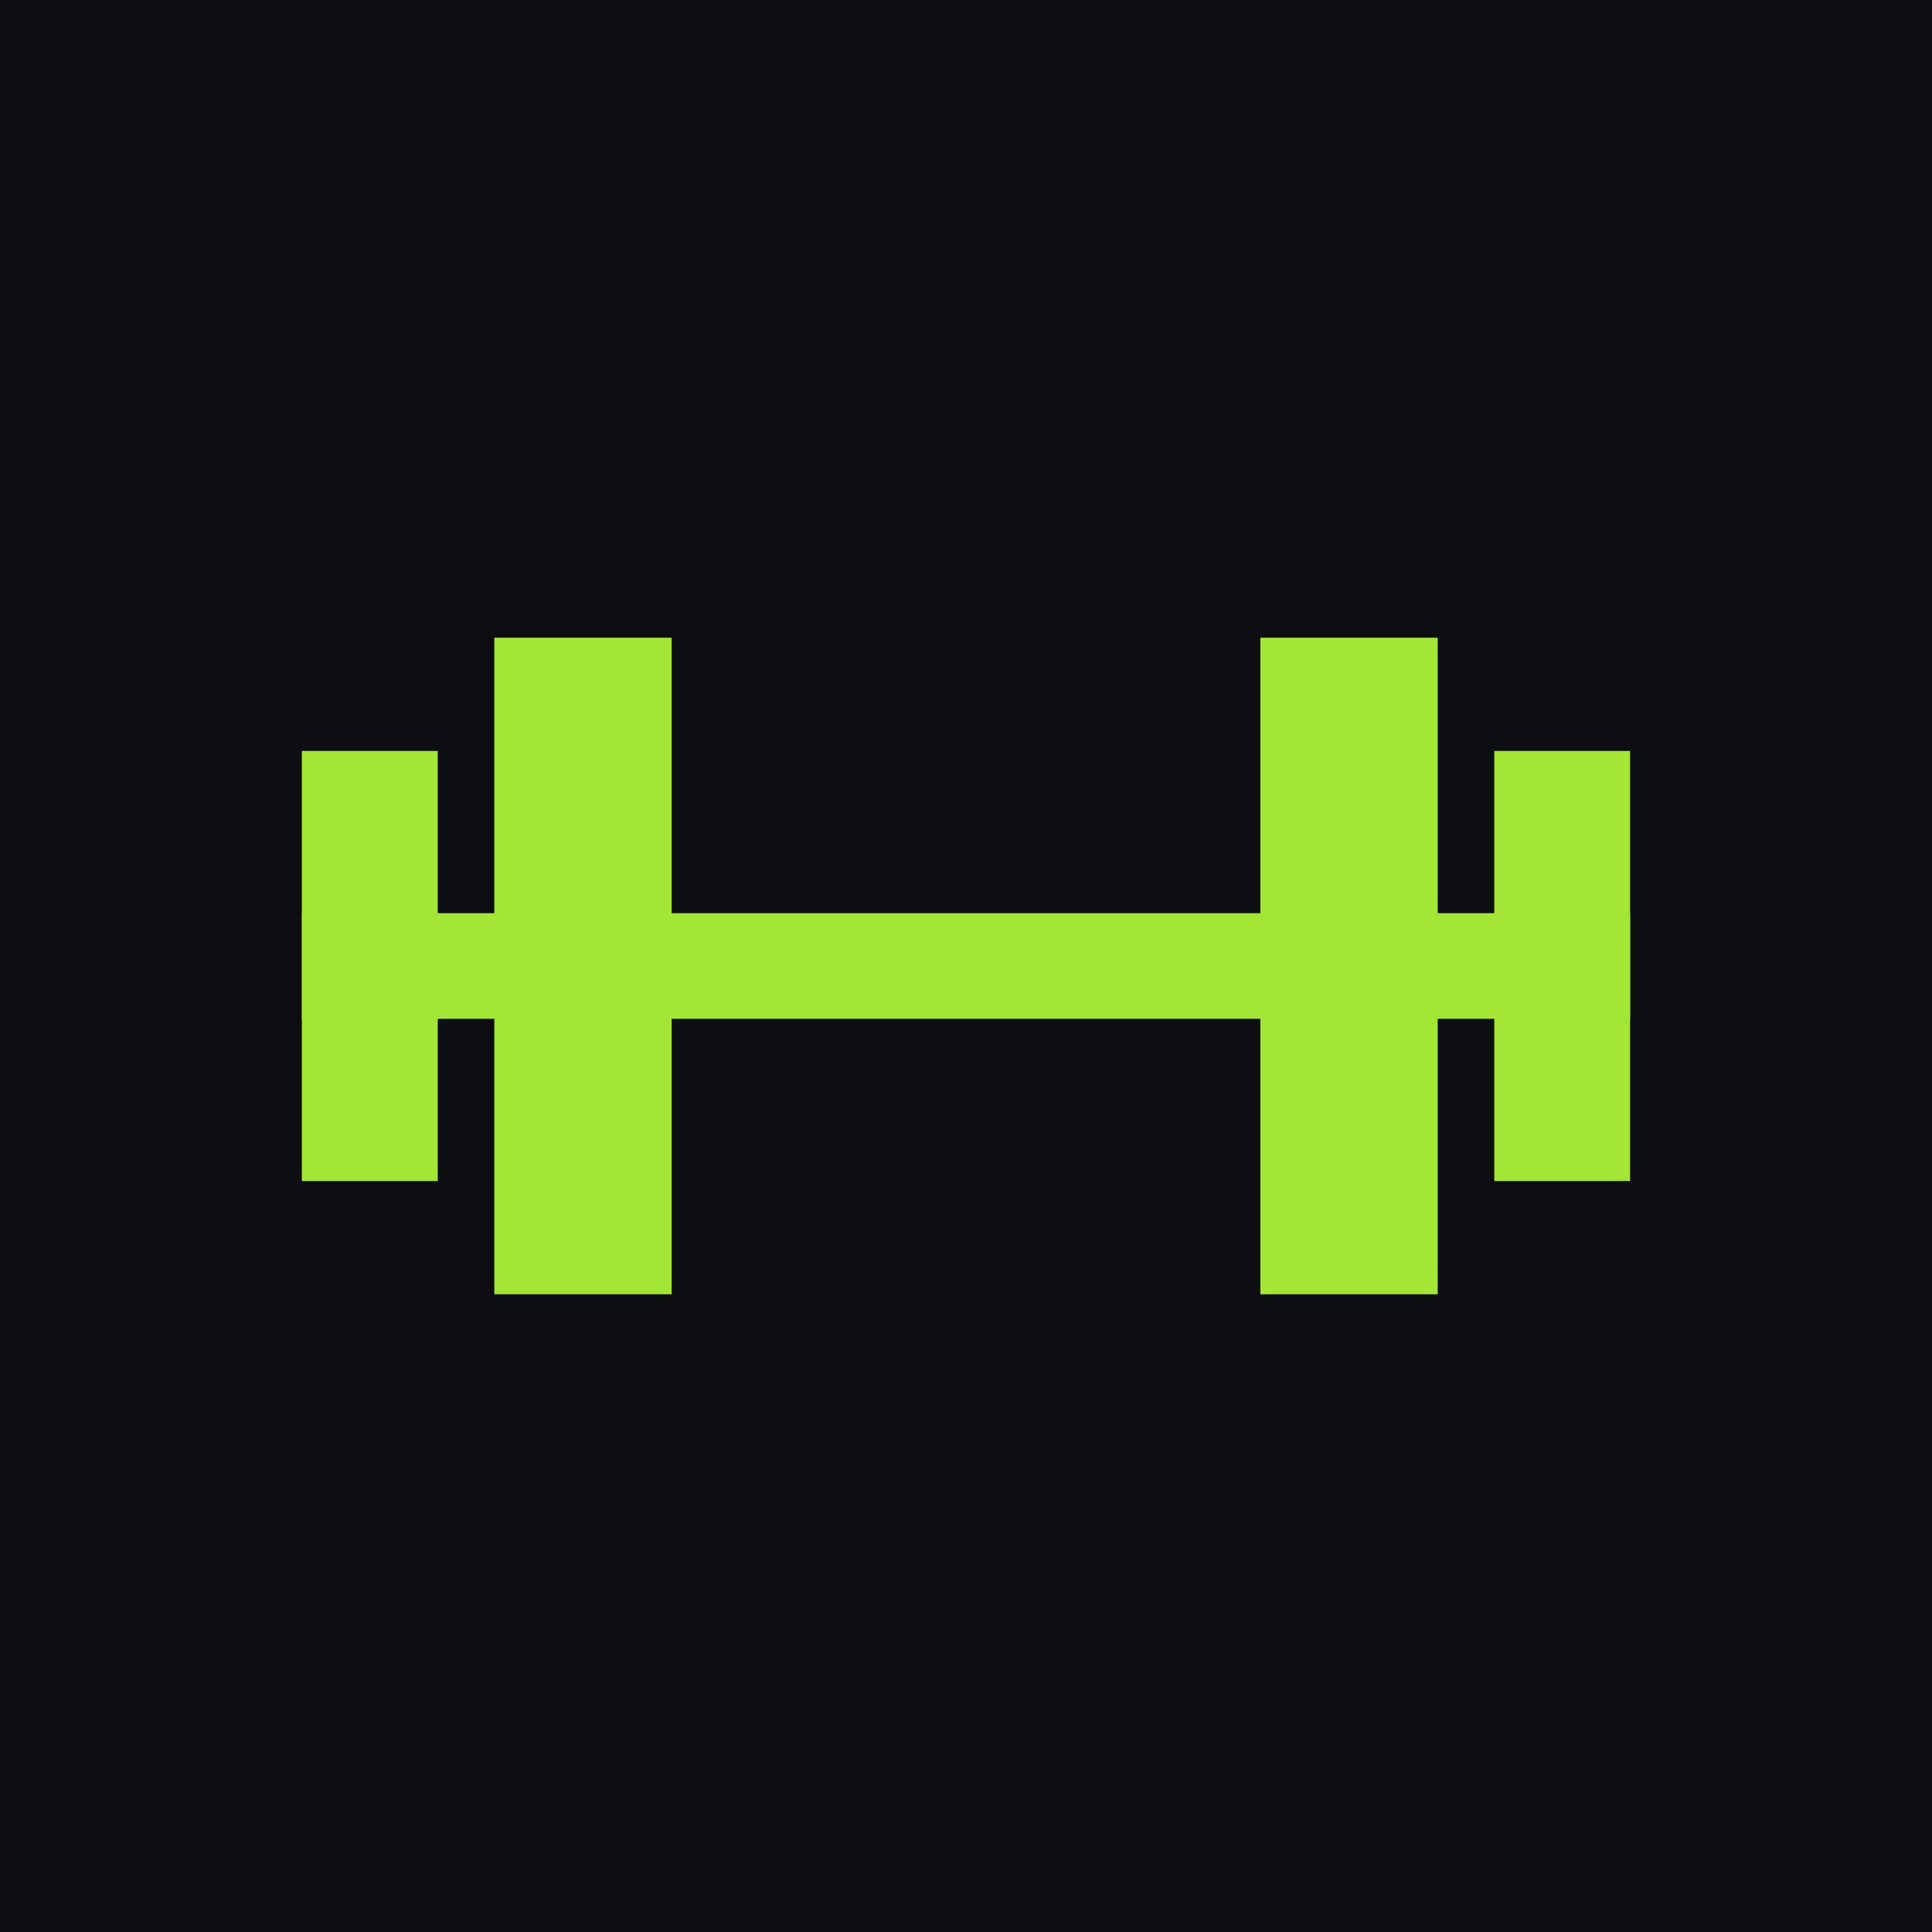
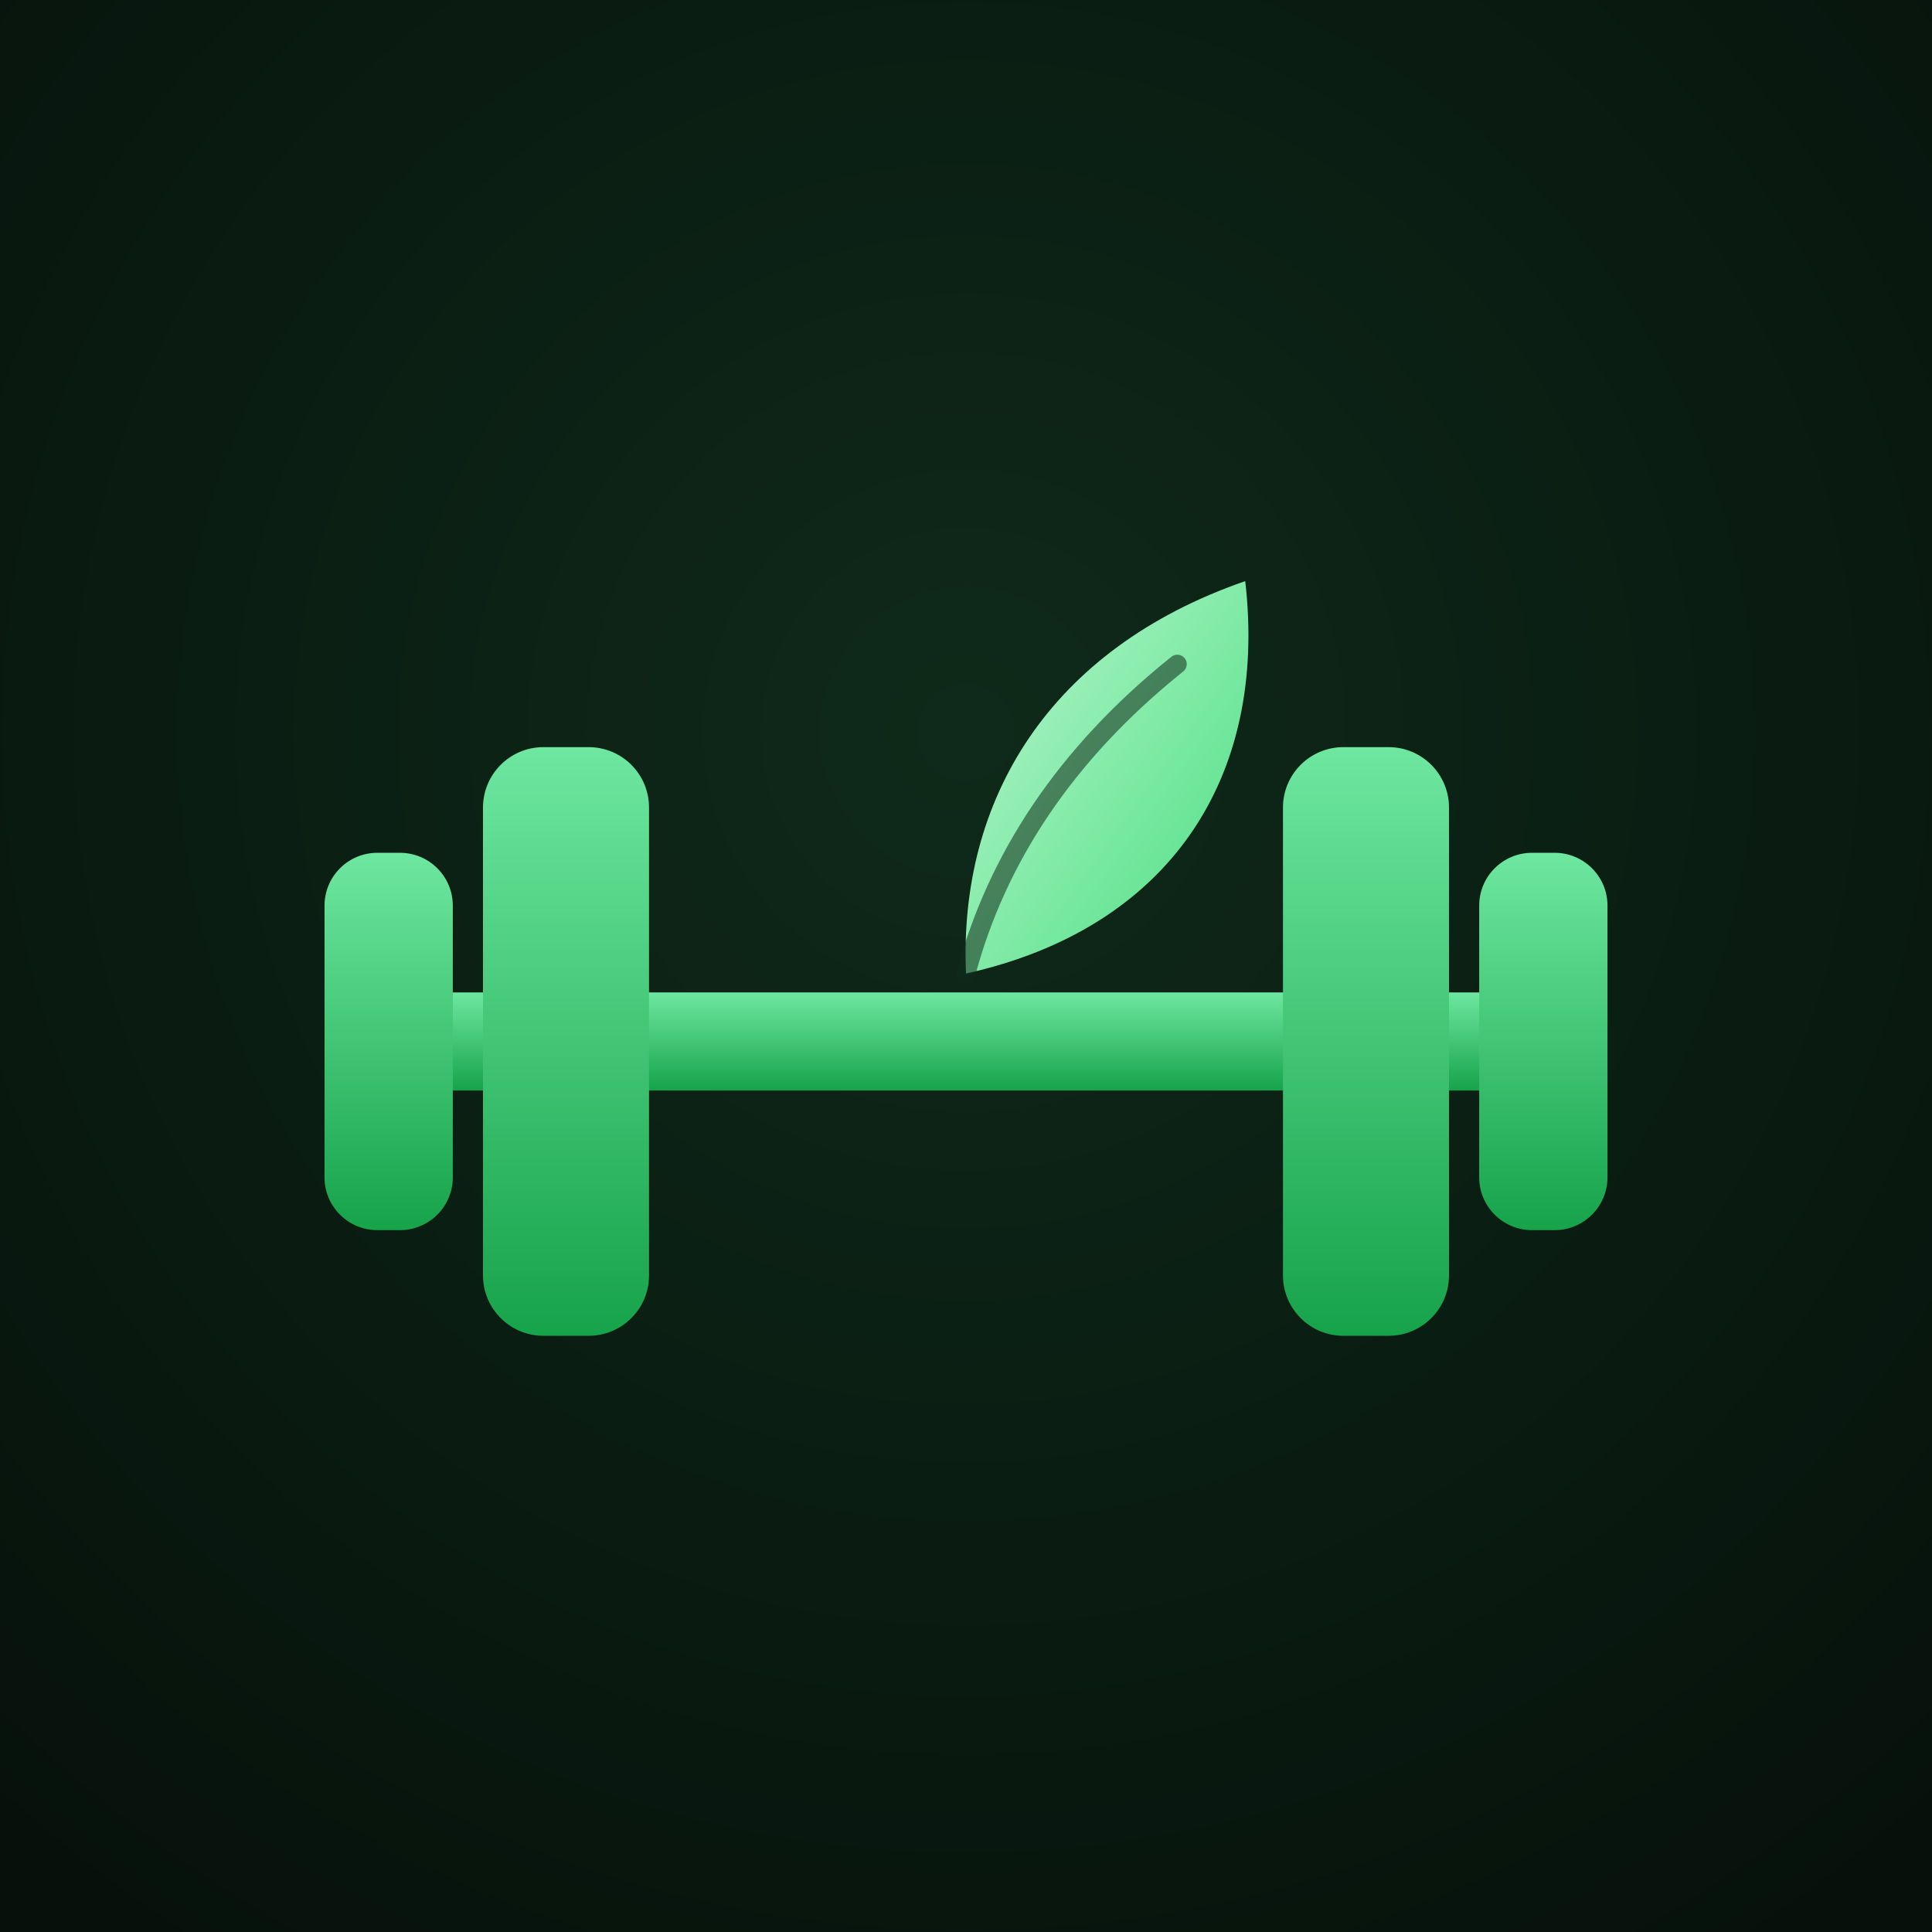
<svg xmlns="http://www.w3.org/2000/svg" width="1024" height="1024" viewBox="0 0 512 512">
-   <rect width="512" height="512" fill="#0c0e12" />
-   <g fill="#a3e635">
-     <rect x="80" y="242" width="352" height="28" />
-     <rect x="80" y="199" width="36" height="114" />
-     <rect x="131" y="169" width="47" height="174" />
-     <rect x="334" y="169" width="47" height="174" />
-     <rect x="396" y="199" width="36" height="114" />
+   <defs>
+     <radialGradient id="bg" cx="50%" cy="38%" r="75%">
+       <stop offset="0" stop-color="#0f2a1a" />
+       <stop offset="1" stop-color="#06110b" />
+     </radialGradient>
+     <linearGradient id="g" x1="0" y1="0" x2="0" y2="1">
+       <stop offset="0" stop-color="#6ee7a0" />
+       <stop offset="1" stop-color="#16a34a" />
+     </linearGradient>
+     <linearGradient id="leaf" x1="0" y1="0" x2="1" y2="1">
+       <stop offset="0" stop-color="#bbf7d0" />
+       <stop offset="1" stop-color="#4ade80" />
+     </linearGradient>
+   </defs>
+   <rect width="512" height="512" fill="url(#bg)" />
+   <g transform="translate(0 20)">
+     <path d="M256 238c-2-46 22-86 74-104 6 52-20 92-74 104z" fill="url(#leaf)" />
+     <path d="M256 238c8-30 26-58 56-82" fill="none" stroke="#0f2a1a" stroke-width="5" stroke-linecap="round" opacity=".55" />
+     <g fill="url(#g)">
+       <rect x="96" y="243" width="320" height="26" rx="13" />
+       <rect x="86" y="206" width="34" height="100" rx="14" />
+       <rect x="128" y="178" width="44" height="156" rx="16" />
+       <rect x="340" y="178" width="44" height="156" rx="16" />
+       <rect x="392" y="206" width="34" height="100" rx="14" />
+     </g>
  </g>
</svg>
